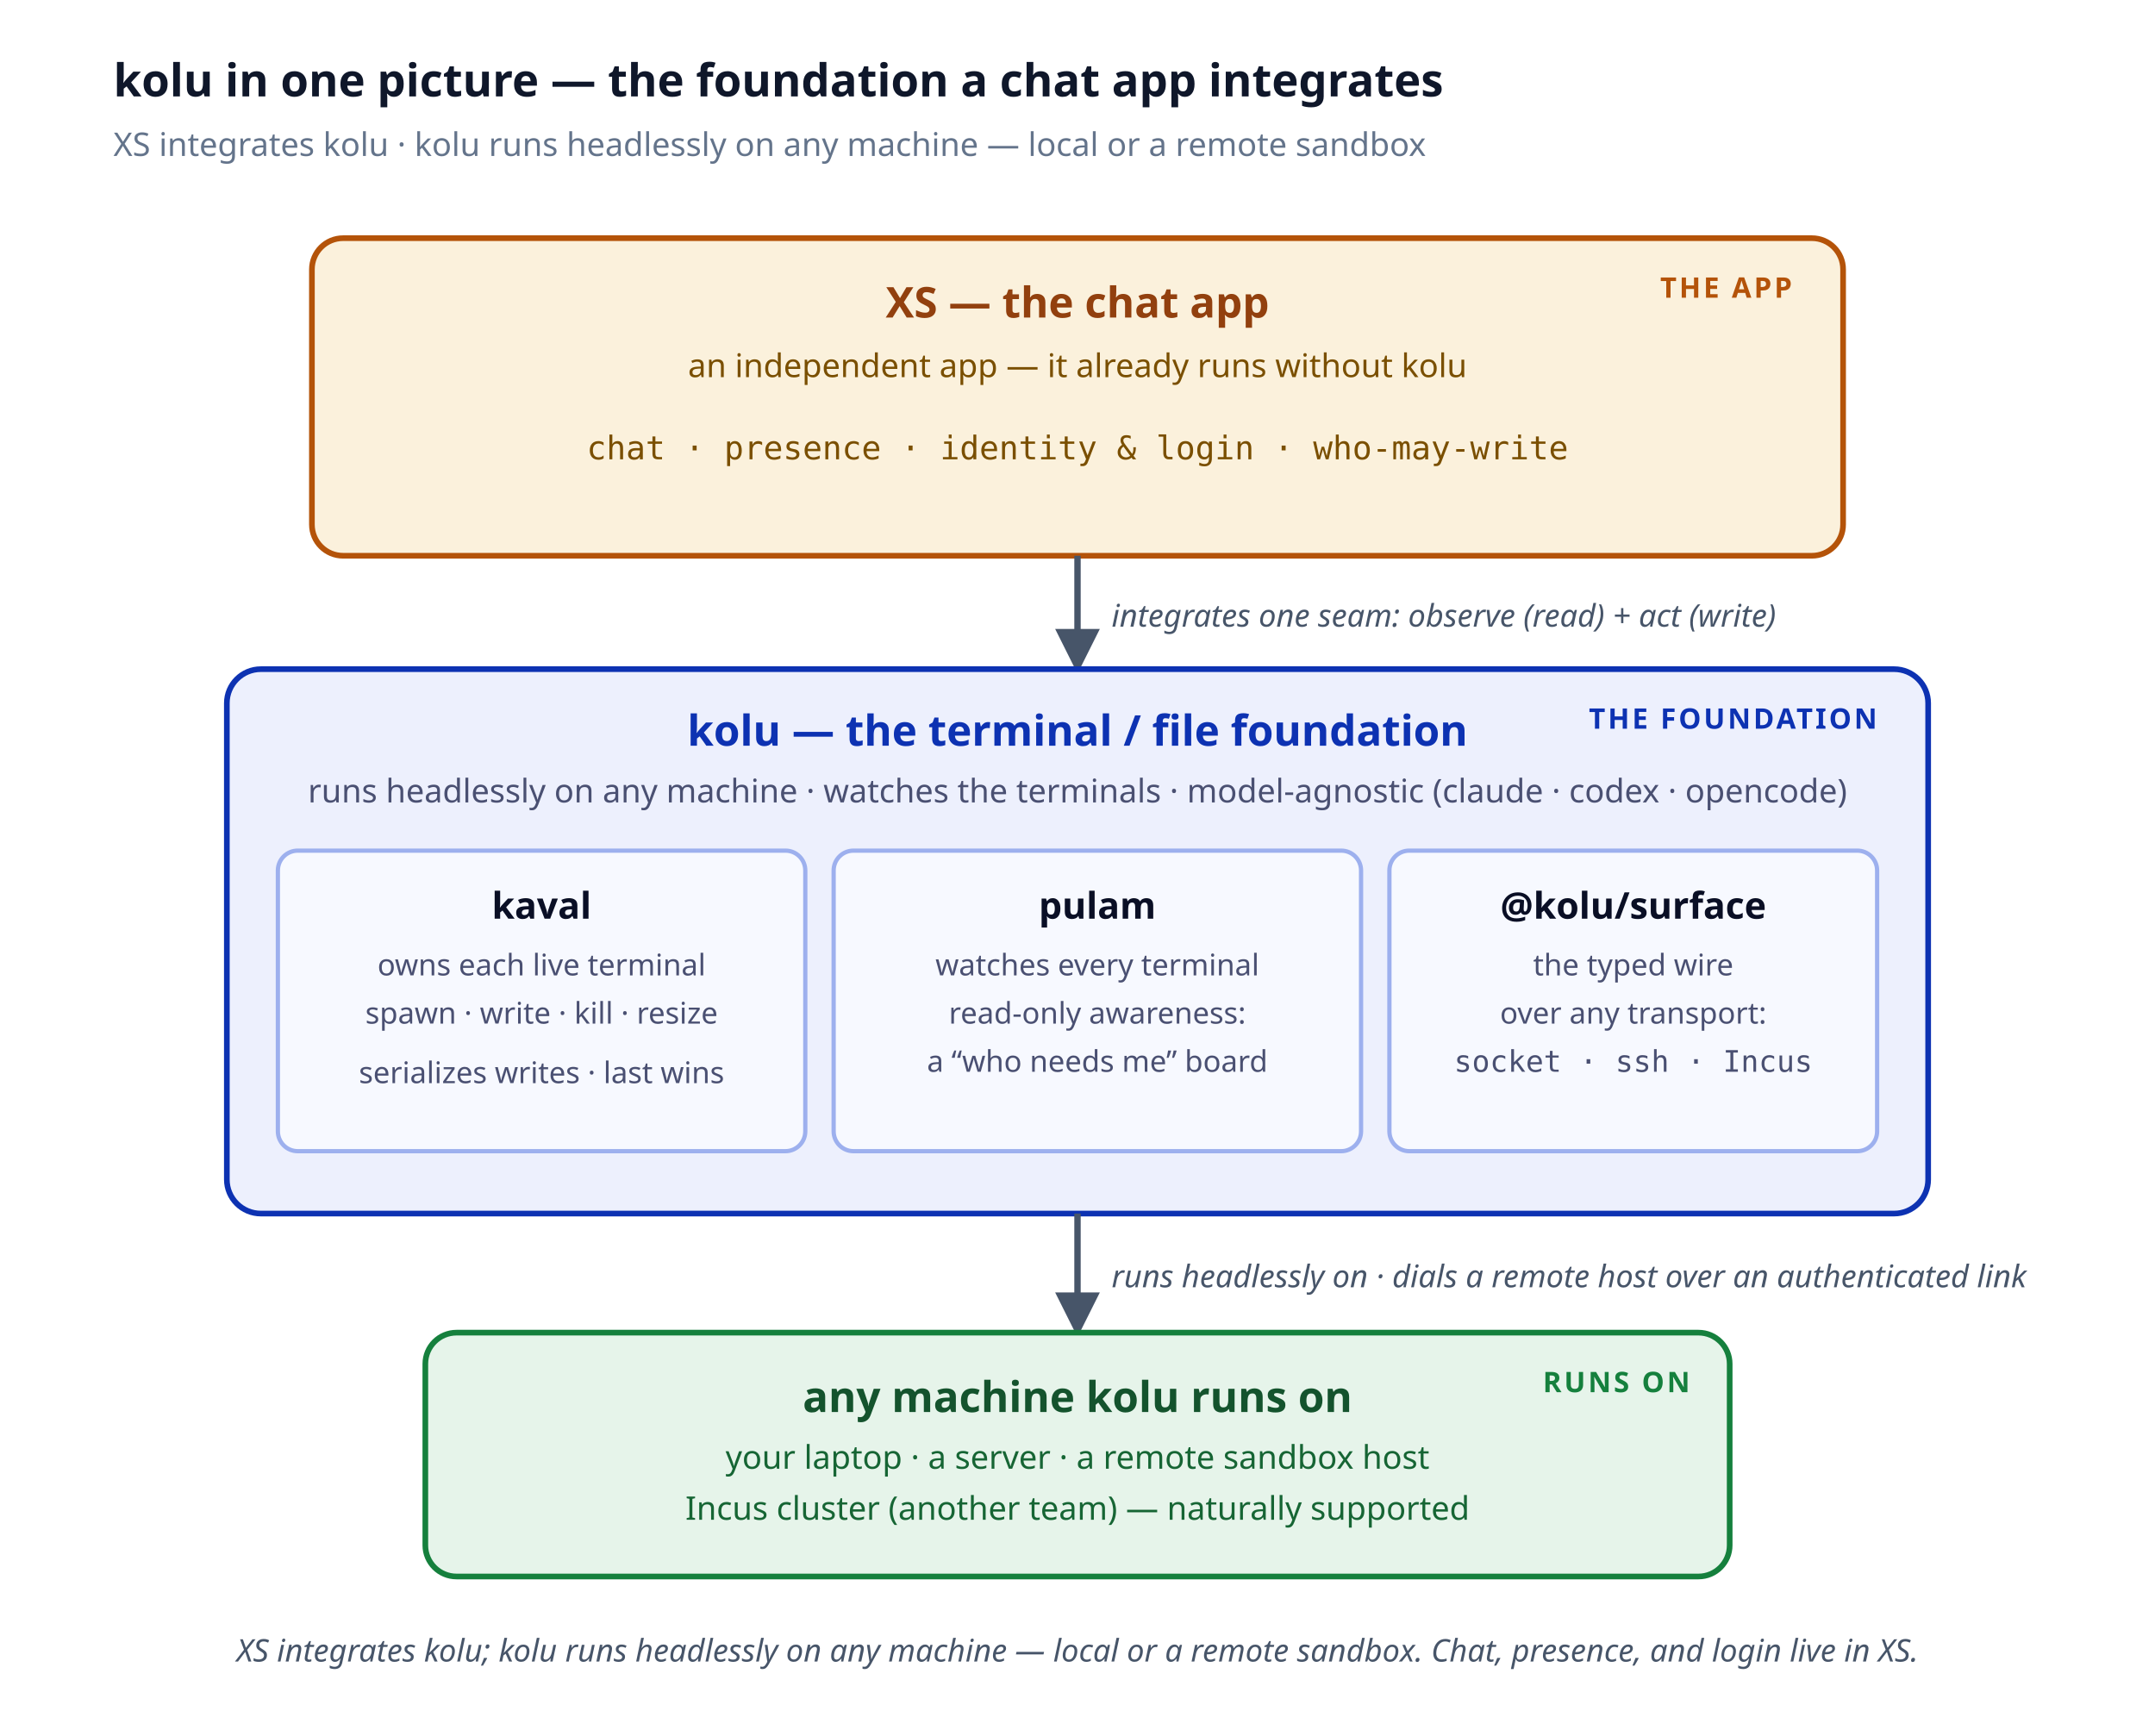
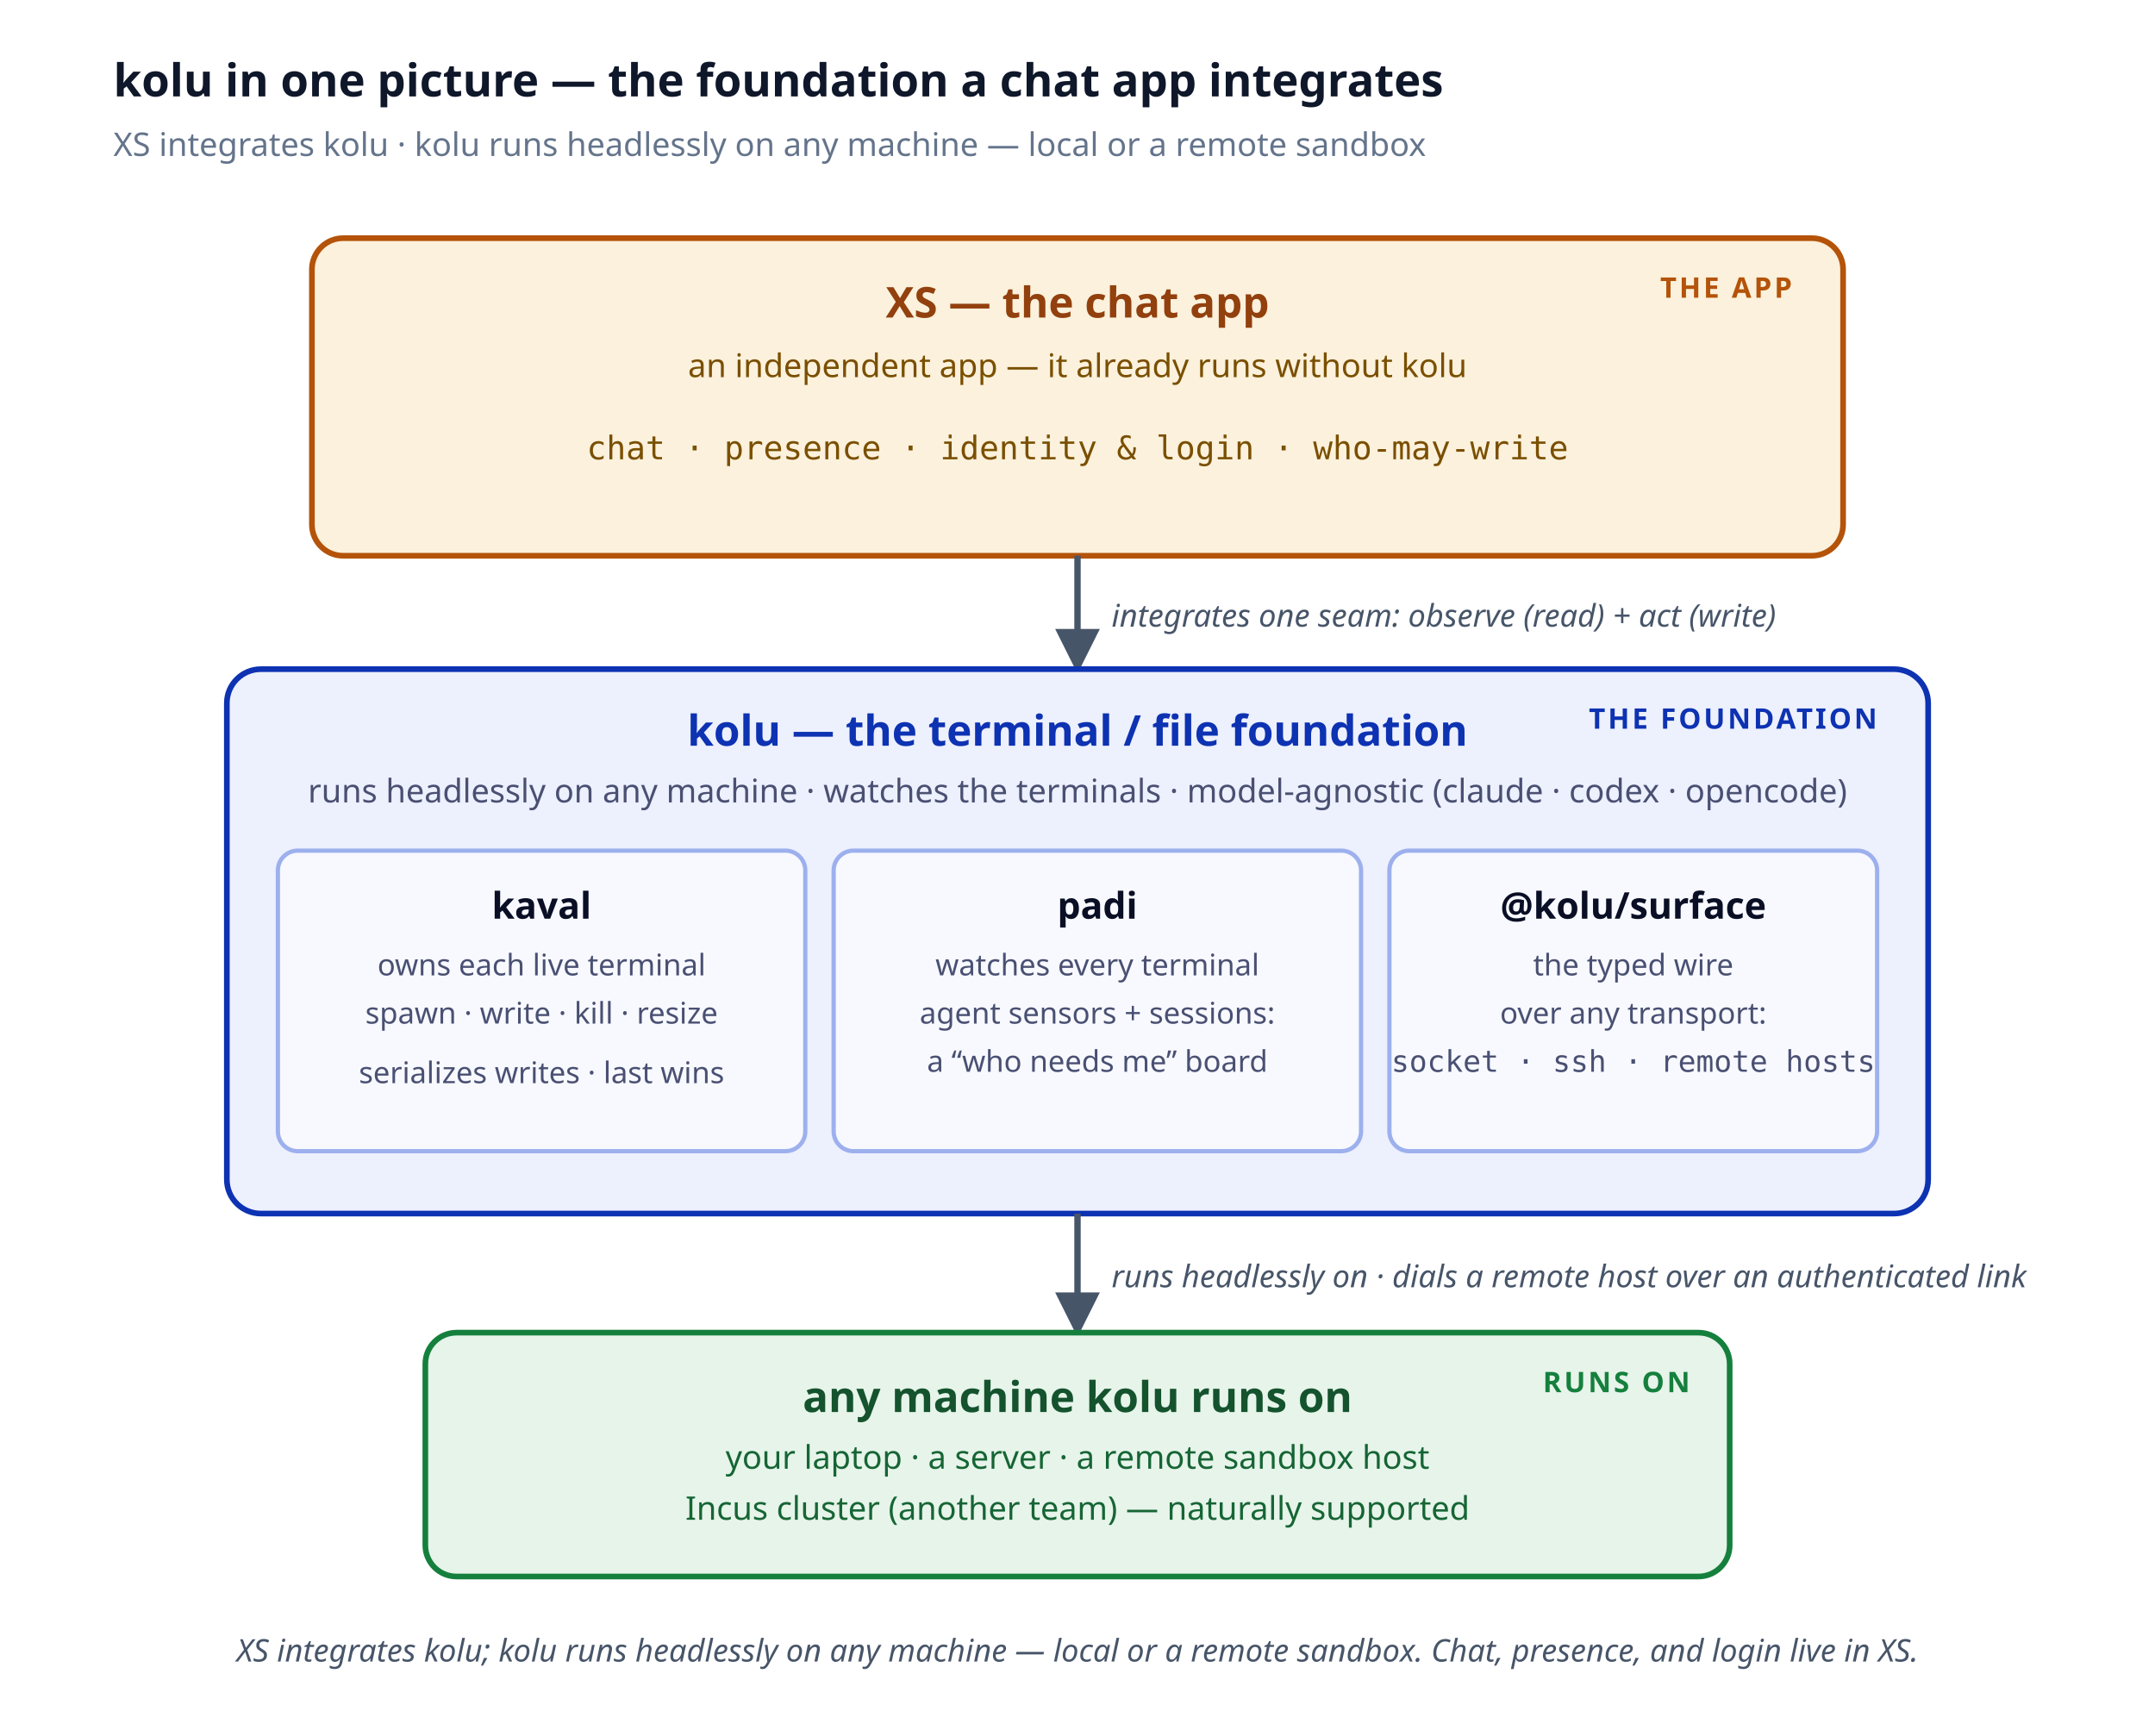
- <svg xmlns="http://www.w3.org/2000/svg" viewBox="0 0 760 612" font-family="ui-sans-serif, system-ui, sans-serif" role="img" aria-label="kolu in one picture, drawn as three bands with two different relationships rather than a rigid dependency tower. On top, XS — the chat app: an independent app that already runs without kolu and owns chat, presence, identity and login, and who-may-write. It integrates kolu through one seam: observe (read) plus act (write). In the middle, kolu — the terminal/file foundation: kaval owns each live terminal and serializes writes, pulam watches every terminal as read-only awareness, and @kolu/surface is the typed wire over any transport. kolu runs headlessly on any machine and is model-agnostic across claude, codex, and opencode. At the bottom, any machine kolu runs on: your laptop, a server, or a remote sandbox — an Incus cluster owned by another team, naturally supported because a remote host is just another place to dial the surface. The top relationship is integration; the bottom relationship is execution; chat, presence, and login live in XS.">
+ <svg xmlns="http://www.w3.org/2000/svg" viewBox="0 0 760 612" font-family="ui-sans-serif, system-ui, sans-serif" role="img" aria-label="kolu in one picture, drawn as three bands with two different relationships rather than a rigid dependency tower. On top, XS — the chat app: an independent app that already runs without kolu and owns chat, presence, identity and login, and who-may-write. It integrates kolu through one seam: observe (read) plus act (write). In the middle, kolu — the terminal/file foundation: kaval owns each live terminal and serializes writes, padi watches every terminal as read-only awareness, and @kolu/surface is the typed wire over any transport. kolu runs headlessly on any machine and is model-agnostic across claude, codex, and opencode. At the bottom, any machine kolu runs on: your laptop, a server, or a remote sandbox — an Incus cluster owned by another team, naturally supported because a remote host is just another place to dial the surface. The top relationship is integration; the bottom relationship is execution; chat, presence, and login live in XS.">
  <defs>
    <marker id="st-arrow" viewBox="0 0 10 10" refX="9" refY="5" markerWidth="7" markerHeight="7" orient="auto-start-reverse">
      <path d="M0 0L10 5L0 10z" fill="#475569" />
    </marker>
    <style>
      .st-title  { fill:#0f172a; font-size:16px; font-weight:700; }
      .st-sub    { fill:#64748b; font-size:11.5px; }
      .st-mono   { font-family:ui-monospace, "SF Mono", Menlo, monospace; }

      .amber-box { fill:#FBF1DC; stroke:#B45309; stroke-width:2; }
      .amber-t   { fill:#92400E; font-size:15px; font-weight:700; }
      .amber-s   { fill:#7a4f00; font-size:11.5px; }
      .amber-badge { fill:#B45309; font-size:10px; font-weight:700; letter-spacing:0.09em; }

      .blue-box  { fill:#EDF0FD; stroke:#0D32B2; stroke-width:2; }
      .blue-leaf { fill:#F7F9FF; stroke:#9DB0EE; stroke-width:1.5; }
      .blue-t    { fill:#0D32B2; font-size:15px; font-weight:700; }
      .blue-s    { fill:#4A5072; font-size:11.5px; }
      .leaf-t    { fill:#0A0F25; font-size:13px; font-weight:700; }
      .leaf-s    { fill:#4A5072; font-size:10.5px; }
      .blue-badge { fill:#0D32B2; font-size:10px; font-weight:700; letter-spacing:0.09em; }

      .green-box { fill:#E6F4EA; stroke:#15803D; stroke-width:2; }
      .green-t   { fill:#14532D; font-size:15px; font-weight:700; }
      .green-s   { fill:#166534; font-size:11.5px; }
      .green-badge { fill:#15803D; font-size:10px; font-weight:700; letter-spacing:0.09em; }

      .edge      { stroke:#475569; stroke-width:2.25; fill:none; }
      .elabel    { fill:#475569; font-size:11px; font-style:italic; }
      .foot      { fill:#475569; font-size:11px; font-style:italic; }
    </style>
  </defs>
  <text class="st-title" x="40" y="34">kolu in one picture — the foundation a chat app integrates</text>
  <text class="st-sub" x="40" y="55">XS integrates kolu · kolu runs headlessly on any machine — local or a remote sandbox</text>
  <rect class="amber-box" x="110" y="84" width="540" height="112" rx="11" />
  <text class="amber-t" x="380" y="112" text-anchor="middle">XS — the chat app</text>
  <text class="amber-s" x="380" y="133" text-anchor="middle">an independent app — it already runs without kolu</text>
  <text class="amber-s st-mono" x="380" y="162" text-anchor="middle" font-size="11px">chat · presence · identity &amp; login · who-may-write</text>
  <text class="amber-badge" x="632" y="105" text-anchor="end">THE APP</text>
  <path class="edge" d="M380 196 L380 236" marker-end="url(#st-arrow)" />
  <text class="elabel" x="392" y="221" text-anchor="start">integrates one seam: observe (read) + act (write)</text>
  <rect class="blue-box" x="80" y="236" width="600" height="192" rx="12" />
  <text class="blue-t" x="380" y="263" text-anchor="middle">kolu — the terminal / file foundation</text>
  <text class="blue-s" x="380" y="283" text-anchor="middle">runs headlessly on any machine · watches the terminals · model-agnostic (claude · codex · opencode)</text>
  <text class="blue-badge" x="662" y="257" text-anchor="end">THE FOUNDATION</text>
  <rect class="blue-leaf" x="98" y="300" width="186" height="106" rx="7" />
  <text class="leaf-t" x="191" y="324" text-anchor="middle">kaval</text>
  <text class="leaf-s" x="191" y="344" text-anchor="middle">owns each live terminal</text>
  <text class="leaf-s" x="191" y="361" text-anchor="middle">spawn · write · kill · resize</text>
  <text class="leaf-s" x="191" y="382" text-anchor="middle">serializes writes · last wins</text>
  <rect class="blue-leaf" x="294" y="300" width="186" height="106" rx="7" />
-   <text class="leaf-t" x="387" y="324" text-anchor="middle">pulam</text>
+   <text class="leaf-t" x="387" y="324" text-anchor="middle">padi</text>
  <text class="leaf-s" x="387" y="344" text-anchor="middle">watches every terminal</text>
-   <text class="leaf-s" x="387" y="361" text-anchor="middle">read-only awareness:</text>
+   <text class="leaf-s" x="387" y="361" text-anchor="middle">agent sensors + sessions:</text>
  <text class="leaf-s" x="387" y="378" text-anchor="middle">a “who needs me” board</text>
  <rect class="blue-leaf" x="490" y="300" width="172" height="106" rx="7" />
  <text class="leaf-t" x="576" y="324" text-anchor="middle">@kolu/surface</text>
  <text class="leaf-s" x="576" y="344" text-anchor="middle">the typed wire</text>
  <text class="leaf-s" x="576" y="361" text-anchor="middle">over any transport:</text>
-   <text class="leaf-s st-mono" x="576" y="378" text-anchor="middle" font-size="10px">socket · ssh · Incus</text>
+   <text class="leaf-s st-mono" x="576" y="378" text-anchor="middle" font-size="10px">socket · ssh · remote hosts</text>
  <path class="edge" d="M380 428 L380 470" marker-end="url(#st-arrow)" />
  <text class="elabel" x="392" y="454" text-anchor="start">runs headlessly on · dials a remote host over an authenticated link</text>
  <rect class="green-box" x="150" y="470" width="460" height="86" rx="11" />
  <text class="green-t" x="380" y="498" text-anchor="middle">any machine kolu runs on</text>
  <text class="green-s" x="380" y="518" text-anchor="middle">your laptop · a server · a remote sandbox host</text>
  <text class="green-s" x="380" y="536" text-anchor="middle">Incus cluster (another team) — naturally supported</text>
  <text class="green-badge" x="596" y="491" text-anchor="end">RUNS ON</text>
  <text class="foot" x="380" y="586" text-anchor="middle">XS integrates kolu; kolu runs headlessly on any machine — local or a remote sandbox. Chat, presence, and login live in XS.</text>
</svg>
